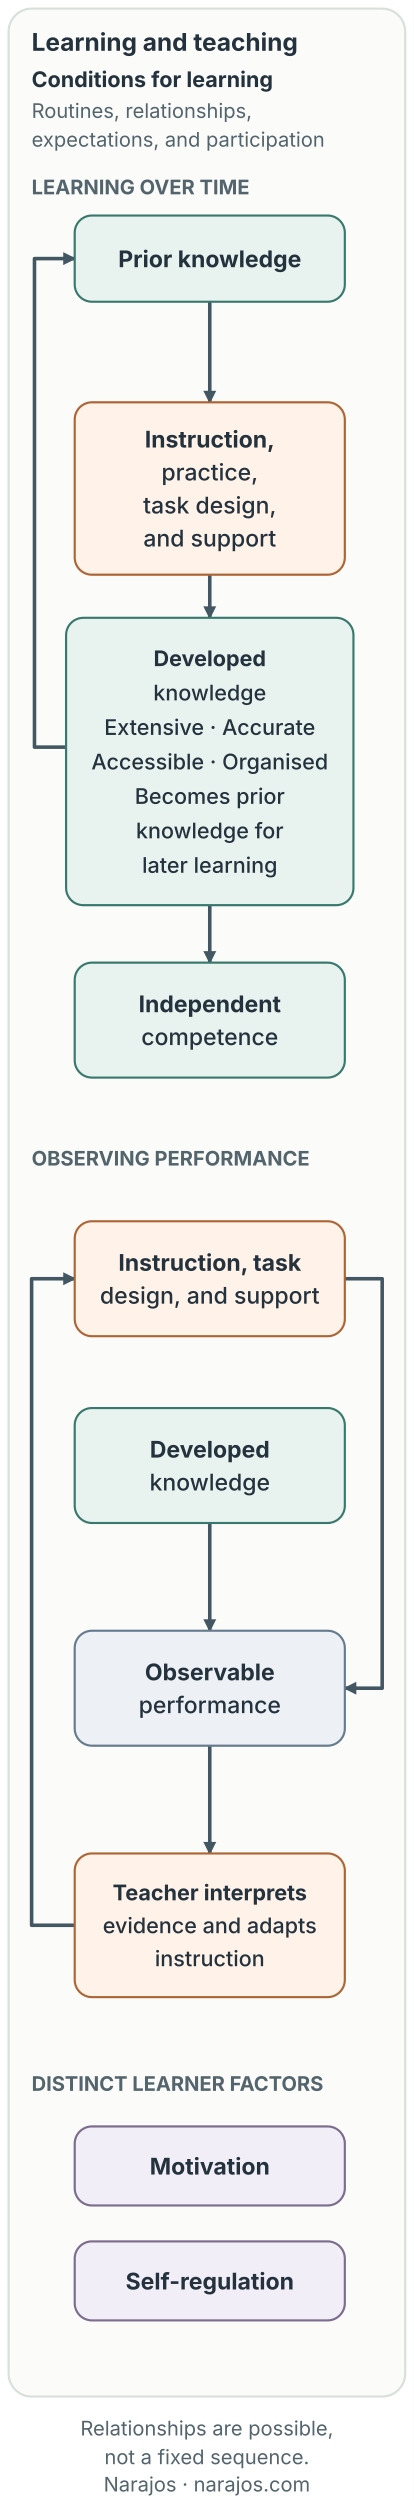
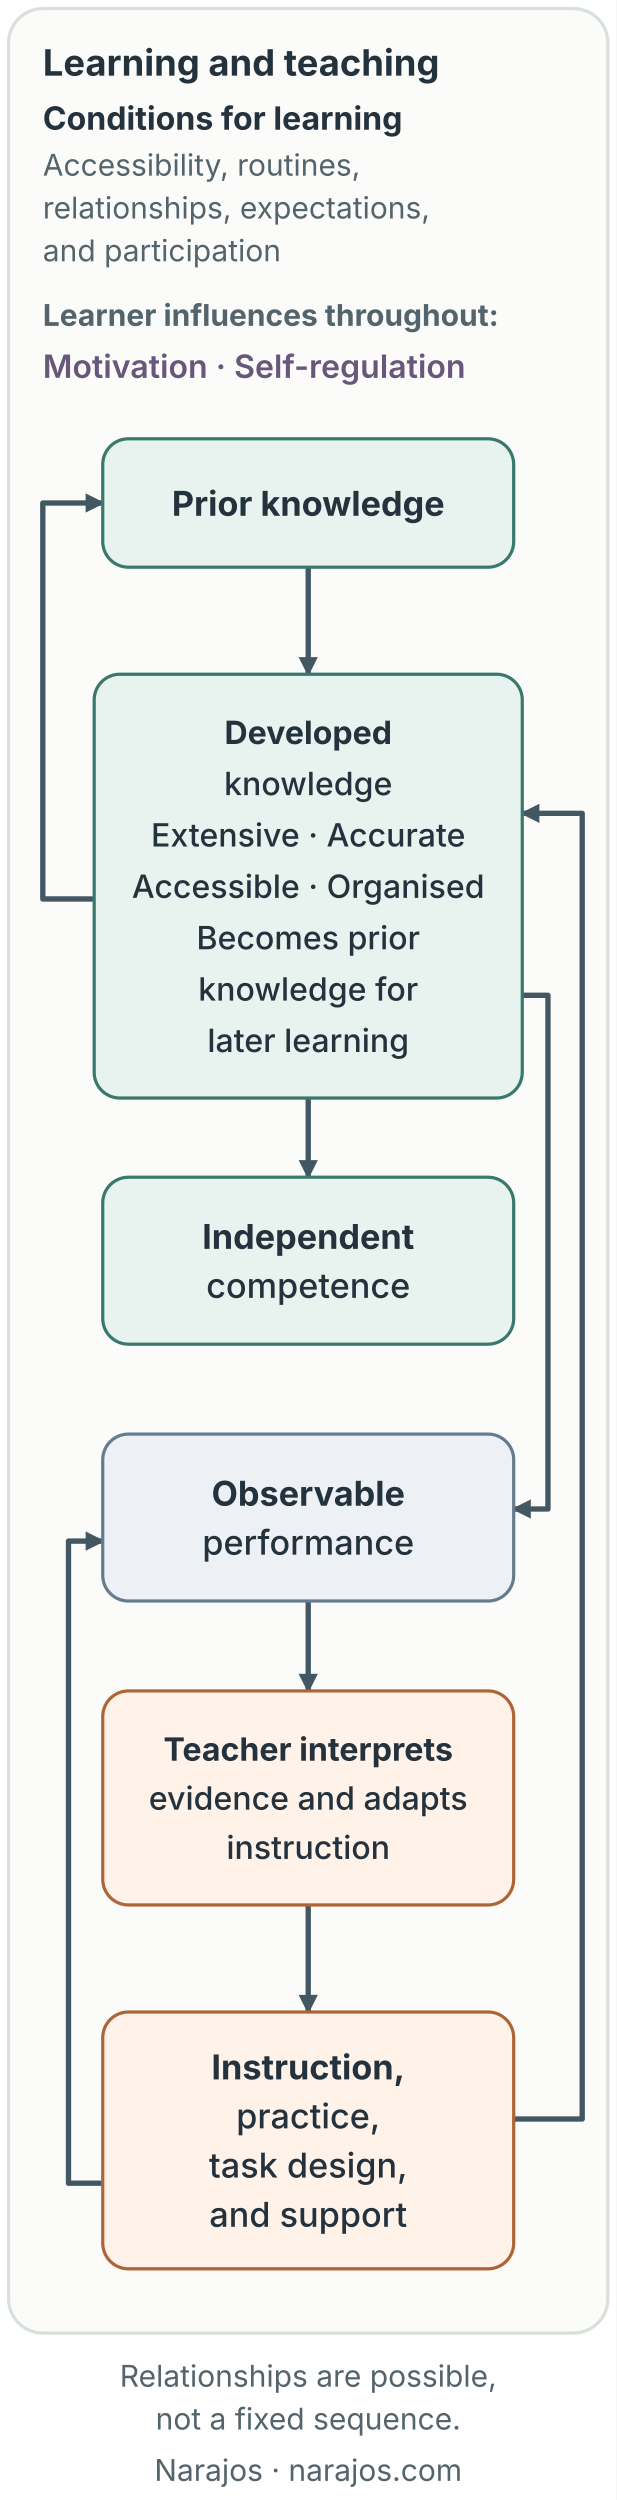
- <svg xmlns="http://www.w3.org/2000/svg" width="288" height="1740" viewBox="0 0 288 1740" role="img" aria-labelledby="title description">
+ <svg xmlns="http://www.w3.org/2000/svg" width="288" height="1168" viewBox="0 0 288 1168" role="img" aria-labelledby="title description">
  <defs>
    <marker id="arrow" markerWidth="9" markerHeight="9" refX="8" refY="4.5" orient="auto" markerUnits="userSpaceOnUse">
      <path d="M 0 0 L 9 4.5 L 0 9 Z" fill="#435763" />
    </marker>
  </defs>
  <style>text{font-family:system-ui,-apple-system,BlinkMacSystemFont,"Segoe UI",sans-serif;} @media print{*{print-color-adjust:exact}}</style>
-   <rect width="288" height="1740" fill="#fff" />
-   <rect x="6" y="6" width="276" height="1662" rx="16" fill="#fbfcfa" stroke="#d8e0db" stroke-width="1.5" />
-   <text x="22" y="29" fill="#24323e" font-size="17" font-weight="700" text-anchor="start" dominant-baseline="middle">Learning and teaching</text>
-   <text x="22" y="55" fill="#24323e" font-size="15" font-weight="700" text-anchor="start" dominant-baseline="middle">Conditions for learning</text>
-   <text x="22" y="77" fill="#53646c" font-size="14" font-weight="400" text-anchor="start" dominant-baseline="middle">Routines, relationships,</text>
-   <text x="22" y="97" fill="#53646c" font-size="14" font-weight="400" text-anchor="start" dominant-baseline="middle">expectations, and participation</text>
-   <text x="22" y="130" fill="#53646c" font-size="14" font-weight="700" text-anchor="start" dominant-baseline="middle">LEARNING OVER TIME</text>
-   <path class="diagram-edge" d="M 146 210 V 280" fill="none" stroke="#435763" stroke-width="2.5" stroke-linecap="round" stroke-linejoin="round" marker-end="url(#arrow)" />
-   <path class="diagram-edge" d="M 146 400 V 430" fill="none" stroke="#435763" stroke-width="2.5" stroke-linecap="round" stroke-linejoin="round" marker-end="url(#arrow)" />
-   <path class="diagram-edge" d="M 146 630 V 670" fill="none" stroke="#435763" stroke-width="2.5" stroke-linecap="round" stroke-linejoin="round" marker-end="url(#arrow)" />
-   <path class="diagram-edge" d="M 46 520 H 24 V 180 H 52" fill="none" stroke="#435763" stroke-width="2.5" stroke-linecap="round" stroke-linejoin="round" marker-end="url(#arrow)" />
+   <rect width="288" height="1168" fill="#fff" />
+   <rect x="4" y="4" width="280" height="1086" rx="16" fill="#fbfcfa" stroke="#d8e0db" stroke-width="1.5" />
+   <text x="20" y="29" fill="#24323e" font-size="17" font-weight="700" text-anchor="start" dominant-baseline="middle">Learning and teaching</text>
+   <text x="20" y="55" fill="#24323e" font-size="15" font-weight="700" text-anchor="start" dominant-baseline="middle">Conditions for learning</text>
+   <text x="20" y="77" fill="#53646c" font-size="14" font-weight="400" text-anchor="start" dominant-baseline="middle">Accessibility, routines,</text>
+   <text x="20" y="97" fill="#53646c" font-size="14" font-weight="400" text-anchor="start" dominant-baseline="middle">relationships, expectations,</text>
+   <text x="20" y="117" fill="#53646c" font-size="14" font-weight="400" text-anchor="start" dominant-baseline="middle">and participation</text>
+   <text x="20" y="147" fill="#53646c" font-size="14" font-weight="700" text-anchor="start" dominant-baseline="middle">Learner influences throughout:</text>
+   <text x="20" y="171" fill="#69567b" font-size="15" font-weight="600" text-anchor="start" dominant-baseline="middle">Motivation · Self-regulation</text>
+   <path class="diagram-edge" d="M 144 265 V 315" fill="none" stroke="#435763" stroke-width="2.5" stroke-linecap="round" stroke-linejoin="round" marker-end="url(#arrow)" />
+   <path class="diagram-edge" d="M 44 420 H 20 V 235 H 48" fill="none" stroke="#435763" stroke-width="2.5" stroke-linecap="round" stroke-linejoin="round" marker-end="url(#arrow)" />
+   <path class="diagram-edge" d="M 144 513 V 550" fill="none" stroke="#435763" stroke-width="2.5" stroke-linecap="round" stroke-linejoin="round" marker-end="url(#arrow)" />
+   <path class="diagram-edge" d="M 244 465 H 256 V 705 H 240" fill="none" stroke="#435763" stroke-width="2.5" stroke-linecap="round" stroke-linejoin="round" marker-end="url(#arrow)" />
+   <path class="diagram-edge" d="M 144 748 V 790" fill="none" stroke="#435763" stroke-width="2.5" stroke-linecap="round" stroke-linejoin="round" marker-end="url(#arrow)" />
+   <path class="diagram-edge" d="M 144 890 V 940" fill="none" stroke="#435763" stroke-width="2.5" stroke-linecap="round" stroke-linejoin="round" marker-end="url(#arrow)" />
+   <path class="diagram-edge" d="M 240 990 H 272 V 380 H 244" fill="none" stroke="#435763" stroke-width="2.5" stroke-linecap="round" stroke-linejoin="round" marker-end="url(#arrow)" />
+   <path class="diagram-edge" d="M 48 1020 H 32 V 720 H 48" fill="none" stroke="#435763" stroke-width="2.5" stroke-linecap="round" stroke-linejoin="round" marker-end="url(#arrow)" />
  <g class="diagram-node" data-node="prior">
-     <rect x="52" y="150" width="188" height="60" rx="12" fill="#e8f3ef" stroke="#39786c" stroke-width="1.5" />
-     <text x="146.0" y="180.0" fill="#24323e" font-size="16" font-weight="700" text-anchor="middle" dominant-baseline="middle" class="node-label">Prior knowledge</text>
+     <rect x="48" y="205" width="192" height="60" rx="12" fill="#e8f3ef" stroke="#39786c" stroke-width="1.5" />
+     <text x="144.0" y="235.0" fill="#24323e" font-size="16" font-weight="700" text-anchor="middle" dominant-baseline="middle" class="node-label">Prior knowledge</text>
+   </g>
+   <g class="diagram-node" data-node="developed">
+     <rect x="44" y="315" width="200" height="198" rx="12" fill="#e8f3ef" stroke="#39786c" stroke-width="1.5" />
+     <text x="144.0" y="342.0" fill="#24323e" font-size="15" font-weight="700" text-anchor="middle" dominant-baseline="middle" class="node-label">Developed</text>
+     <text x="144.0" y="366.0" fill="#24323e" font-size="15" font-weight="500" text-anchor="middle" dominant-baseline="middle" class="node-label">knowledge</text>
+     <text x="144.0" y="390.0" fill="#24323e" font-size="15" font-weight="500" text-anchor="middle" dominant-baseline="middle" class="node-label">Extensive · Accurate</text>
+     <text x="144.0" y="414.0" fill="#24323e" font-size="15" font-weight="500" text-anchor="middle" dominant-baseline="middle" class="node-label">Accessible · Organised</text>
+     <text x="144.0" y="438.0" fill="#24323e" font-size="15" font-weight="500" text-anchor="middle" dominant-baseline="middle" class="node-label">Becomes prior</text>
+     <text x="144.0" y="462.0" fill="#24323e" font-size="15" font-weight="500" text-anchor="middle" dominant-baseline="middle" class="node-label">knowledge for</text>
+     <text x="144.0" y="486.0" fill="#24323e" font-size="15" font-weight="500" text-anchor="middle" dominant-baseline="middle" class="node-label">later learning</text>
+   </g>
+   <g class="diagram-node" data-node="competence">
+     <rect x="48" y="550" width="192" height="78" rx="12" fill="#e8f3ef" stroke="#39786c" stroke-width="1.5" />
+     <text x="144.0" y="577.5" fill="#24323e" font-size="16" font-weight="700" text-anchor="middle" dominant-baseline="middle" class="node-label">Independent</text>
+     <text x="144.0" y="600.5" fill="#24323e" font-size="16" font-weight="500" text-anchor="middle" dominant-baseline="middle" class="node-label">competence</text>
+   </g>
+   <g class="diagram-node" data-node="performance">
+     <rect x="48" y="670" width="192" height="78" rx="12" fill="#edf1f6" stroke="#667b8e" stroke-width="1.5" />
+     <text x="144.0" y="697.5" fill="#24323e" font-size="16" font-weight="700" text-anchor="middle" dominant-baseline="middle" class="node-label">Observable</text>
+     <text x="144.0" y="720.5" fill="#24323e" font-size="16" font-weight="500" text-anchor="middle" dominant-baseline="middle" class="node-label">performance</text>
+   </g>
+   <g class="diagram-node" data-node="teacher">
+     <rect x="48" y="790" width="192" height="100" rx="12" fill="#fff2e8" stroke="#ad6536" stroke-width="1.5" />
+     <text x="144.0" y="817.0" fill="#24323e" font-size="15" font-weight="700" text-anchor="middle" dominant-baseline="middle" class="node-label">Teacher interprets</text>
+     <text x="144.0" y="840.0" fill="#24323e" font-size="15" font-weight="500" text-anchor="middle" dominant-baseline="middle" class="node-label">evidence and adapts</text>
+     <text x="144.0" y="863.0" fill="#24323e" font-size="15" font-weight="500" text-anchor="middle" dominant-baseline="middle" class="node-label">instruction</text>
  </g>
  <g class="diagram-node" data-node="instruction">
-     <rect x="52" y="280" width="188" height="120" rx="12" fill="#fff2e8" stroke="#ad6536" stroke-width="1.5" />
-     <text x="146.0" y="305.5" fill="#24323e" font-size="16" font-weight="700" text-anchor="middle" dominant-baseline="middle" class="node-label">Instruction,</text>
-     <text x="146.0" y="328.5" fill="#24323e" font-size="16" font-weight="500" text-anchor="middle" dominant-baseline="middle" class="node-label">practice,</text>
-     <text x="146.0" y="351.5" fill="#24323e" font-size="16" font-weight="500" text-anchor="middle" dominant-baseline="middle" class="node-label">task design,</text>
-     <text x="146.0" y="374.5" fill="#24323e" font-size="16" font-weight="500" text-anchor="middle" dominant-baseline="middle" class="node-label">and support</text>
+     <rect x="48" y="940" width="192" height="120" rx="12" fill="#fff2e8" stroke="#ad6536" stroke-width="1.5" />
+     <text x="144.0" y="965.5" fill="#24323e" font-size="16" font-weight="700" text-anchor="middle" dominant-baseline="middle" class="node-label">Instruction,</text>
+     <text x="144.0" y="988.5" fill="#24323e" font-size="16" font-weight="500" text-anchor="middle" dominant-baseline="middle" class="node-label">practice,</text>
+     <text x="144.0" y="1011.5" fill="#24323e" font-size="16" font-weight="500" text-anchor="middle" dominant-baseline="middle" class="node-label">task design,</text>
+     <text x="144.0" y="1034.5" fill="#24323e" font-size="16" font-weight="500" text-anchor="middle" dominant-baseline="middle" class="node-label">and support</text>
  </g>
-   <g class="diagram-node" data-node="developed">
-     <rect x="46" y="430" width="200" height="200" rx="12" fill="#e8f3ef" stroke="#39786c" stroke-width="1.5" />
-     <text x="146.0" y="458.0" fill="#24323e" font-size="15" font-weight="700" text-anchor="middle" dominant-baseline="middle" class="node-label">Developed</text>
-     <text x="146.0" y="482.0" fill="#24323e" font-size="15" font-weight="500" text-anchor="middle" dominant-baseline="middle" class="node-label">knowledge</text>
-     <text x="146.0" y="506.0" fill="#24323e" font-size="15" font-weight="500" text-anchor="middle" dominant-baseline="middle" class="node-label">Extensive · Accurate</text>
-     <text x="146.0" y="530.0" fill="#24323e" font-size="15" font-weight="500" text-anchor="middle" dominant-baseline="middle" class="node-label">Accessible · Organised</text>
-     <text x="146.0" y="554.0" fill="#24323e" font-size="15" font-weight="500" text-anchor="middle" dominant-baseline="middle" class="node-label">Becomes prior</text>
-     <text x="146.0" y="578.0" fill="#24323e" font-size="15" font-weight="500" text-anchor="middle" dominant-baseline="middle" class="node-label">knowledge for</text>
-     <text x="146.0" y="602.0" fill="#24323e" font-size="15" font-weight="500" text-anchor="middle" dominant-baseline="middle" class="node-label">later learning</text>
-   </g>
-   <g class="diagram-node" data-node="competence">
-     <rect x="52" y="670" width="188" height="80" rx="12" fill="#e8f3ef" stroke="#39786c" stroke-width="1.5" />
-     <text x="146.0" y="698.5" fill="#24323e" font-size="16" font-weight="700" text-anchor="middle" dominant-baseline="middle" class="node-label">Independent</text>
-     <text x="146.0" y="721.5" fill="#24323e" font-size="16" font-weight="500" text-anchor="middle" dominant-baseline="middle" class="node-label">competence</text>
-   </g>
-   <text x="22" y="806" fill="#53646c" font-size="14" font-weight="700" text-anchor="start" dominant-baseline="middle">OBSERVING PERFORMANCE</text>
-   <path class="diagram-edge" d="M 240 890 H 266 V 1175 H 240" fill="none" stroke="#435763" stroke-width="2.5" stroke-linecap="round" stroke-linejoin="round" marker-end="url(#arrow)" />
-   <path class="diagram-edge" d="M 146 1060 V 1135" fill="none" stroke="#435763" stroke-width="2.5" stroke-linecap="round" stroke-linejoin="round" marker-end="url(#arrow)" />
-   <path class="diagram-edge" d="M 146 1215 V 1290" fill="none" stroke="#435763" stroke-width="2.5" stroke-linecap="round" stroke-linejoin="round" marker-end="url(#arrow)" />
-   <path class="diagram-edge" d="M 52 1340 H 22 V 890 H 52" fill="none" stroke="#435763" stroke-width="2.5" stroke-linecap="round" stroke-linejoin="round" marker-end="url(#arrow)" />
-   <g class="diagram-node" data-node="instruction-evidence">
-     <rect x="52" y="850" width="188" height="80" rx="12" fill="#fff2e8" stroke="#ad6536" stroke-width="1.5" />
-     <text x="146.0" y="878.5" fill="#24323e" font-size="16" font-weight="700" text-anchor="middle" dominant-baseline="middle" class="node-label">Instruction, task</text>
-     <text x="146.0" y="901.5" fill="#24323e" font-size="16" font-weight="500" text-anchor="middle" dominant-baseline="middle" class="node-label">design, and support</text>
-   </g>
-   <g class="diagram-node" data-node="knowledge-evidence">
-     <rect x="52" y="980" width="188" height="80" rx="12" fill="#e8f3ef" stroke="#39786c" stroke-width="1.5" />
-     <text x="146.0" y="1008.5" fill="#24323e" font-size="16" font-weight="700" text-anchor="middle" dominant-baseline="middle" class="node-label">Developed</text>
-     <text x="146.0" y="1031.5" fill="#24323e" font-size="16" font-weight="500" text-anchor="middle" dominant-baseline="middle" class="node-label">knowledge</text>
-   </g>
-   <g class="diagram-node" data-node="performance">
-     <rect x="52" y="1135" width="188" height="80" rx="12" fill="#edf1f6" stroke="#667b8e" stroke-width="1.5" />
-     <text x="146.0" y="1163.5" fill="#24323e" font-size="16" font-weight="700" text-anchor="middle" dominant-baseline="middle" class="node-label">Observable</text>
-     <text x="146.0" y="1186.5" fill="#24323e" font-size="16" font-weight="500" text-anchor="middle" dominant-baseline="middle" class="node-label">performance</text>
-   </g>
-   <g class="diagram-node" data-node="teacher">
-     <rect x="52" y="1290" width="188" height="100" rx="12" fill="#fff2e8" stroke="#ad6536" stroke-width="1.5" />
-     <text x="146.0" y="1317.0" fill="#24323e" font-size="15" font-weight="700" text-anchor="middle" dominant-baseline="middle" class="node-label">Teacher interprets</text>
-     <text x="146.0" y="1340.0" fill="#24323e" font-size="15" font-weight="500" text-anchor="middle" dominant-baseline="middle" class="node-label">evidence and adapts</text>
-     <text x="146.0" y="1363.0" fill="#24323e" font-size="15" font-weight="500" text-anchor="middle" dominant-baseline="middle" class="node-label">instruction</text>
-   </g>
-   <text x="22" y="1450" fill="#53646c" font-size="14" font-weight="700" text-anchor="start" dominant-baseline="middle">DISTINCT LEARNER FACTORS</text>
-   <g class="diagram-node" data-node="motivation">
-     <rect x="52" y="1480" width="188" height="55" rx="12" fill="#f2eef7" stroke="#7c6c8d" stroke-width="1.5" />
-     <text x="146.0" y="1507.5" fill="#24323e" font-size="16" font-weight="700" text-anchor="middle" dominant-baseline="middle" class="node-label">Motivation</text>
-   </g>
-   <g class="diagram-node" data-node="self-regulation">
-     <rect x="52" y="1560" width="188" height="55" rx="12" fill="#f2eef7" stroke="#7c6c8d" stroke-width="1.5" />
-     <text x="146.0" y="1587.5" fill="#24323e" font-size="16" font-weight="700" text-anchor="middle" dominant-baseline="middle" class="node-label">Self-regulation</text>
-   </g>
-   <text x="144" y="1690" fill="#53646c" font-size="14" font-weight="400" text-anchor="middle" dominant-baseline="middle">Relationships are possible,</text>
-   <text x="144" y="1710" fill="#53646c" font-size="14" font-weight="400" text-anchor="middle" dominant-baseline="middle">not a fixed sequence.</text>
-   <text x="144.0" y="1729" fill="#53646c" font-size="14" font-weight="400" text-anchor="middle" dominant-baseline="middle">Narajos · narajos.com</text>
+   <text x="144" y="1110" fill="#53646c" font-size="14" font-weight="400" text-anchor="middle" dominant-baseline="middle">Relationships are possible,</text>
+   <text x="144" y="1130" fill="#53646c" font-size="14" font-weight="400" text-anchor="middle" dominant-baseline="middle">not a fixed sequence.</text>
+   <text x="144.0" y="1154" fill="#53646c" font-size="14" font-weight="400" text-anchor="middle" dominant-baseline="middle">Narajos · narajos.com</text>
</svg>
